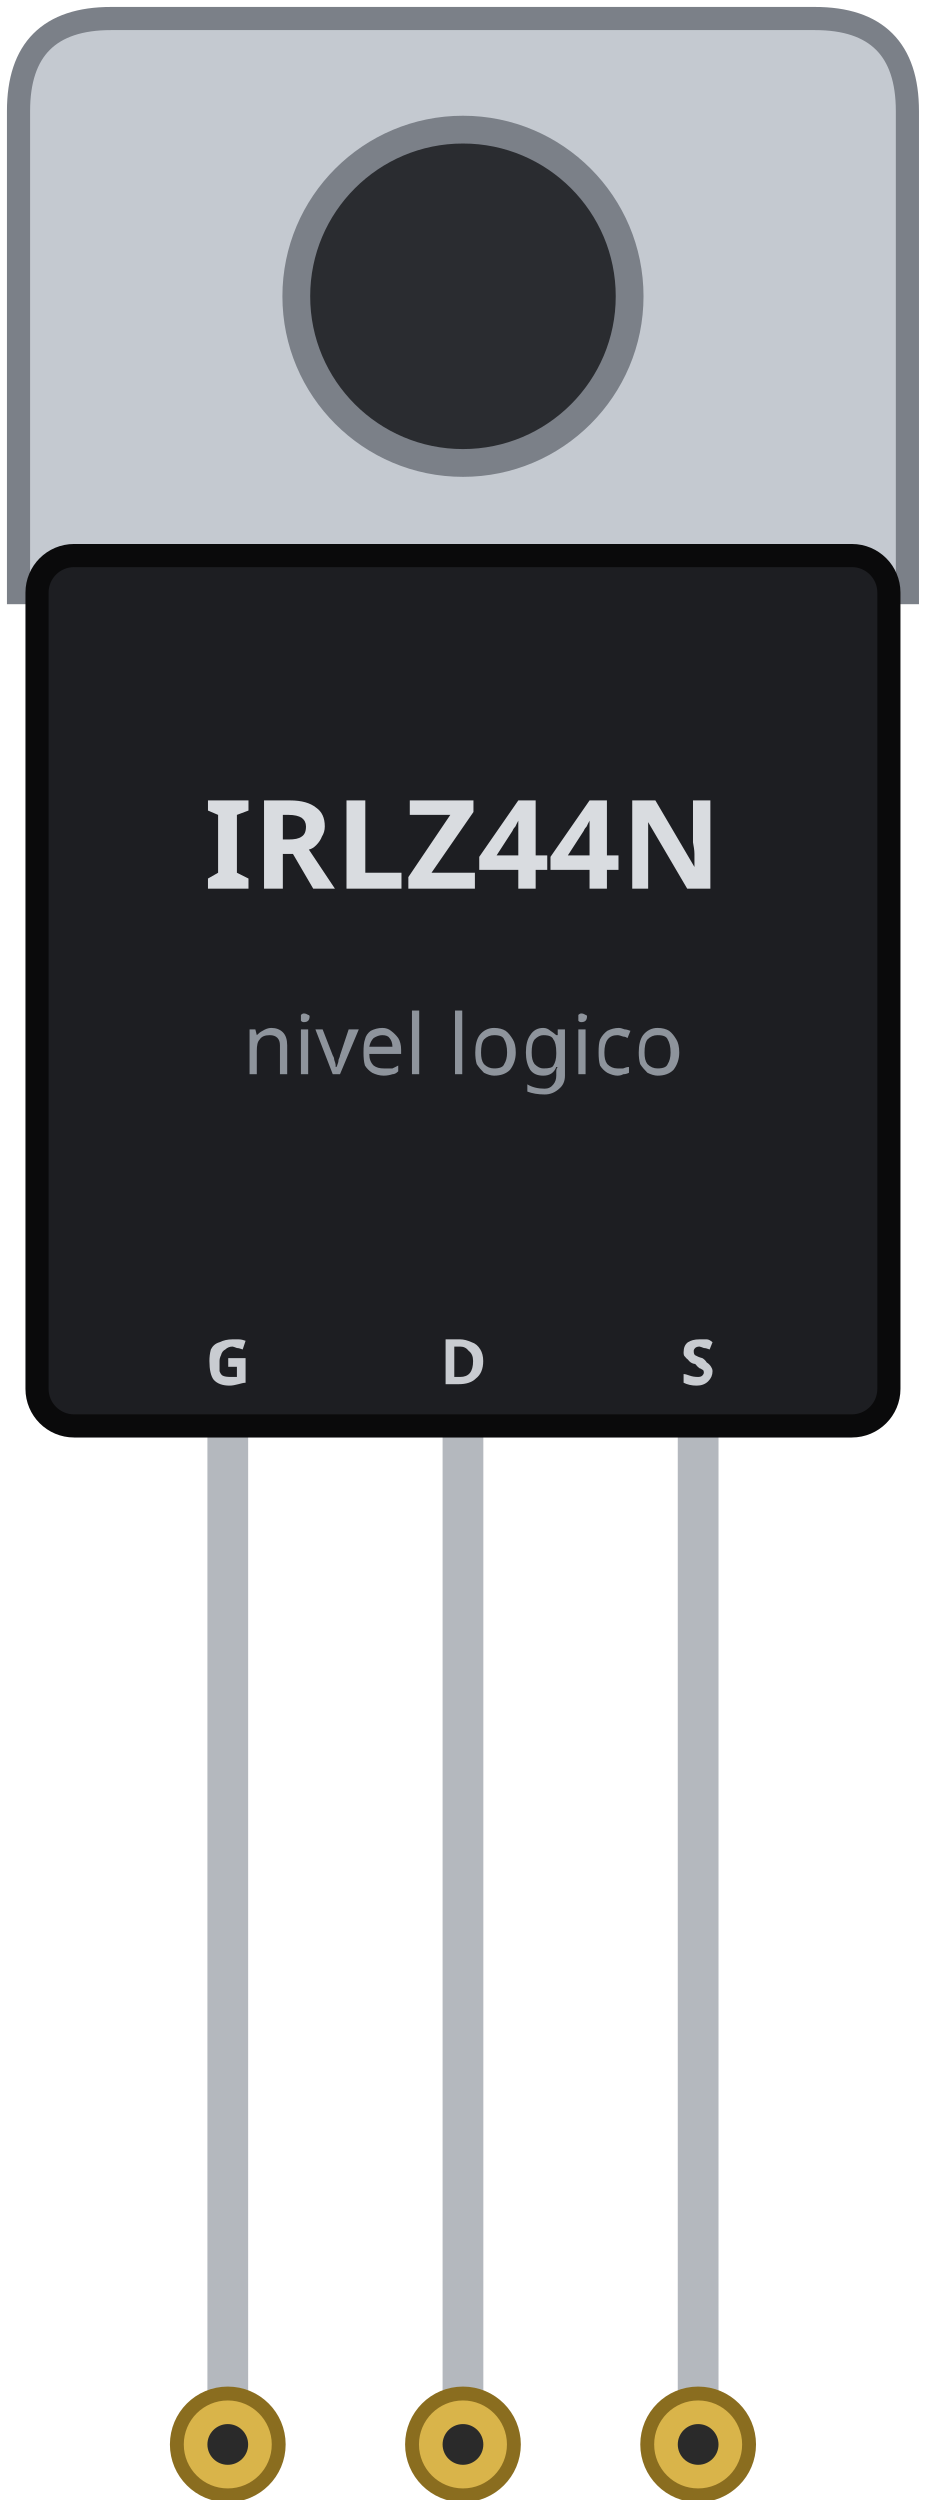
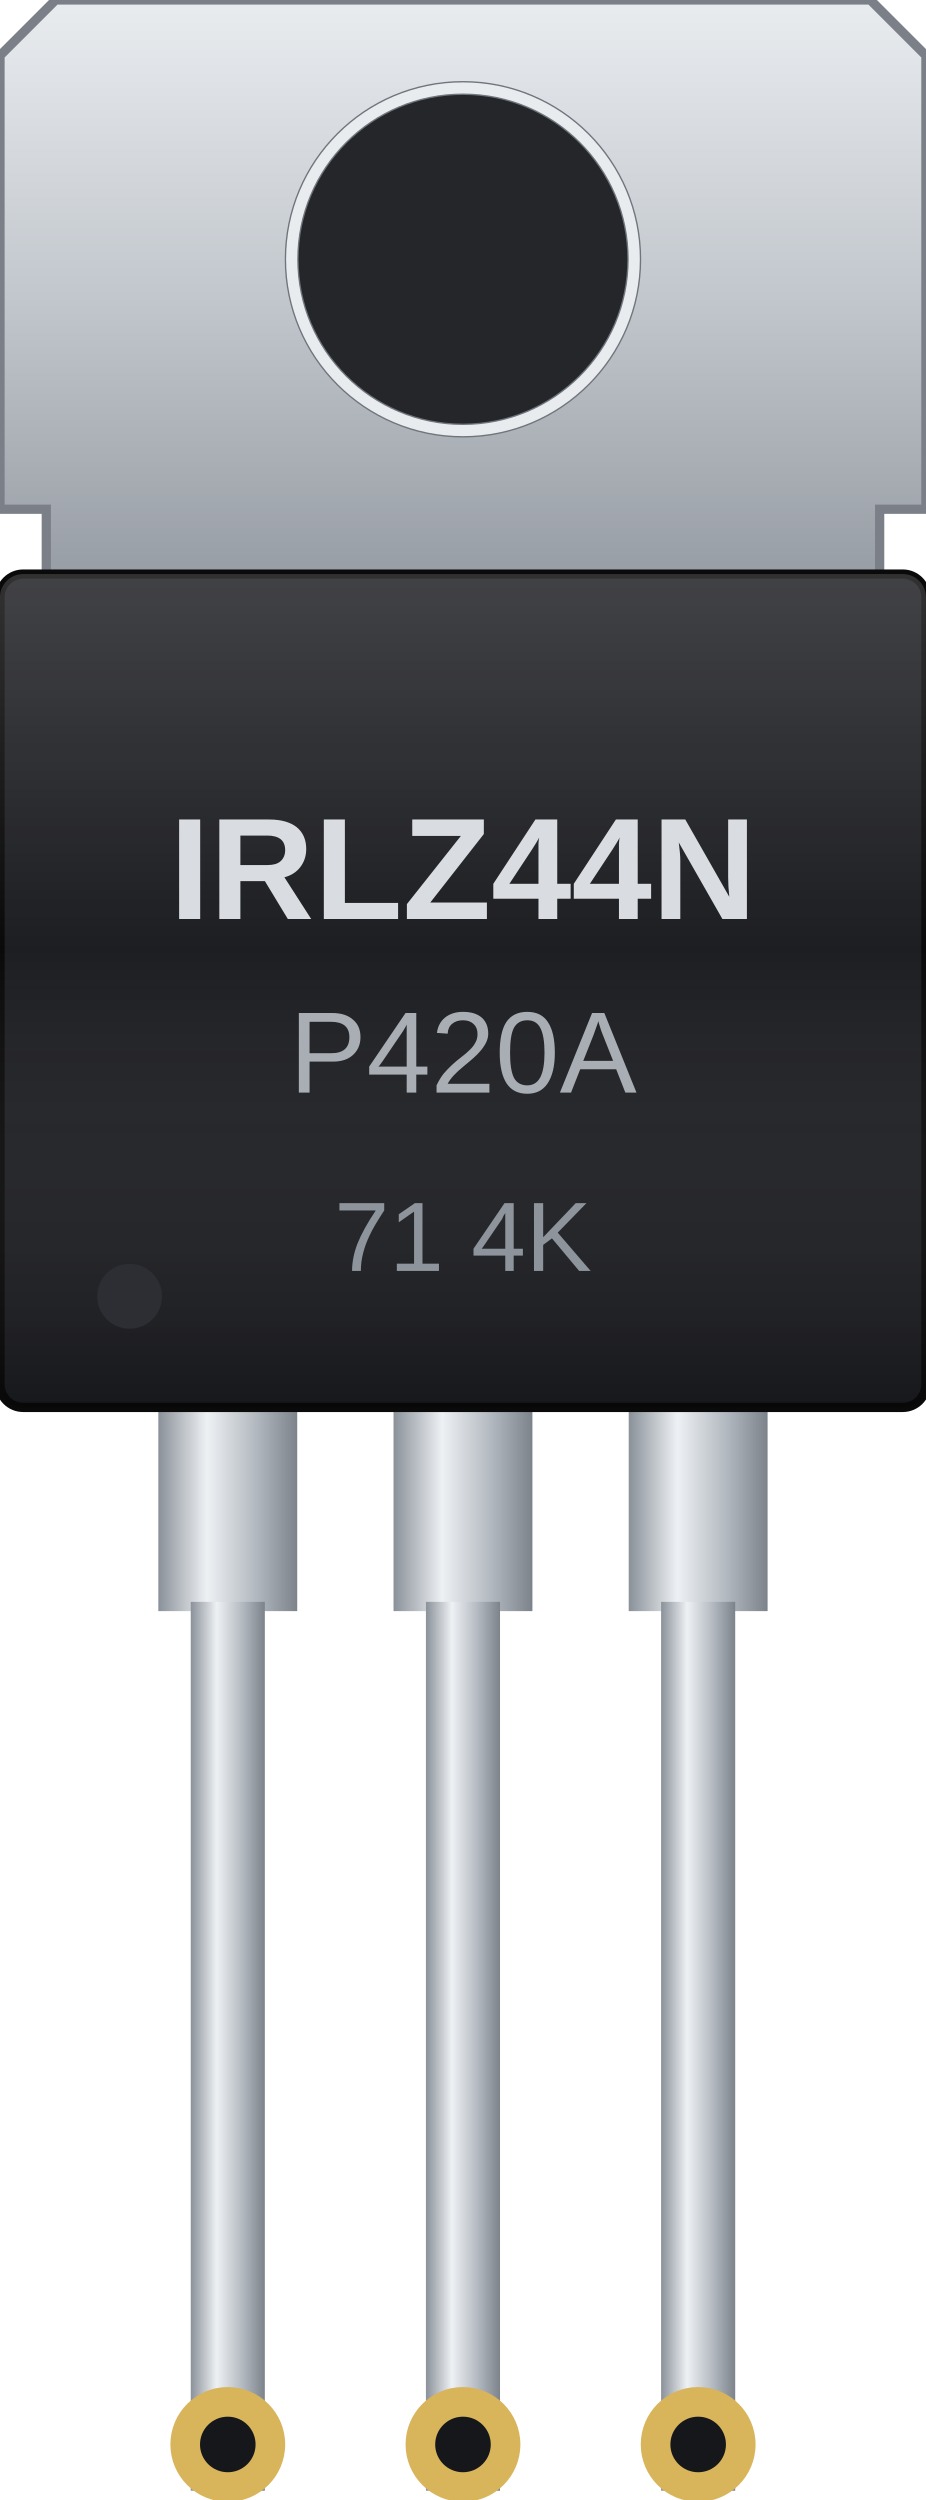
- <svg xmlns="http://www.w3.org/2000/svg" version="1.1" width="10.0mm" height="27.0mm" viewBox="0 0 10.0 27.0">
-   <path d="M0.2 1.2 Q0.2 0.2 1.2 0.2 H8.8 Q9.8 0.2 9.8 1.2 V6.4 H0.2 Z" fill="#c4c9d0" stroke="#7b8088" stroke-width="0.25" />
-   <circle cx="5.0" cy="3.2" r="1.8" fill="#2a2c30" stroke="#7b8088" stroke-width="0.3" />
-   <rect x="2.24" y="15.00" width="0.44" height="11.40" fill="#b4b8be" />
-   <rect x="4.78" y="15.00" width="0.44" height="11.40" fill="#b4b8be" />
-   <rect x="7.32" y="15.00" width="0.44" height="11.40" fill="#b4b8be" />
-   <rect x="0.4" y="6.0" width="9.2" height="9.4" rx="0.4" fill="#1d1e22" stroke="#0a0a0b" stroke-width="0.25" />
-   <text x="5.00" y="9.60" fill="#d9dce0" font-size="1.35px" text-anchor="middle" font-family="Verdana" font-weight="bold">IRLZ44N</text>
-   <text x="5.00" y="11.60" fill="#8e949c" font-size="0.9px" text-anchor="middle" font-family="Verdana" font-weight="normal">nivel logico</text>
-   <text x="2.46" y="14.95" fill="#c9ccd1" font-size="0.68px" text-anchor="middle" font-family="Verdana" font-weight="bold">G</text>
-   <circle cx="2.46" cy="26.40" r="0.55" fill="#d9b44a" stroke="#8a6d1f" stroke-width="0.15" />
-   <circle cx="2.46" cy="26.40" r="0.22" fill="#2a2a2a" />
-   <text x="5.00" y="14.95" fill="#c9ccd1" font-size="0.68px" text-anchor="middle" font-family="Verdana" font-weight="bold">D</text>
-   <circle cx="5.00" cy="26.40" r="0.55" fill="#d9b44a" stroke="#8a6d1f" stroke-width="0.15" />
-   <circle cx="5.00" cy="26.40" r="0.22" fill="#2a2a2a" />
-   <text x="7.54" y="14.95" fill="#c9ccd1" font-size="0.68px" text-anchor="middle" font-family="Verdana" font-weight="bold">S</text>
-   <circle cx="7.54" cy="26.40" r="0.55" fill="#d9b44a" stroke="#8a6d1f" stroke-width="0.15" />
-   <circle cx="7.54" cy="26.40" r="0.22" fill="#2a2a2a" />
+ <svg xmlns="http://www.w3.org/2000/svg" version="1.1" width="37.795px" height="102.047px" viewBox="0 0 37.795 102.047">
+   <defs>
+     <linearGradient id="luz" x1="0" y1="0" x2="0" y2="1">
+       <stop offset="0" stop-color="#ffffff" stop-opacity="0.16" />
+       <stop offset="0.45" stop-color="#ffffff" stop-opacity="0" />
+       <stop offset="1" stop-color="#000000" stop-opacity="0.22" />
+     </linearGradient>
+     <linearGradient id="metal" x1="0" y1="0" x2="0" y2="1">
+       <stop offset="0" stop-color="#f4f6f8" />
+       <stop offset="0.5" stop-color="#b9bfc6" />
+       <stop offset="1" stop-color="#868d95" />
+     </linearGradient>
+     <linearGradient id="metal-h" x1="0" y1="0" x2="1" y2="0">
+       <stop offset="0" stop-color="#8a9199" />
+       <stop offset="0.35" stop-color="#eef1f4" />
+       <stop offset="0.7" stop-color="#b3b9c0" />
+       <stop offset="1" stop-color="#7c838b" />
+     </linearGradient>
+     <radialGradient id="lata" cx="0.4" cy="0.38" r="0.66">
+       <stop offset="0" stop-color="#f6f8fa" />
+       <stop offset="0.6" stop-color="#c3c9cf" />
+       <stop offset="1" stop-color="#8c939b" />
+     </radialGradient>
+     <linearGradient id="plastico" x1="0" y1="0" x2="0" y2="1">
+       <stop offset="0" stop-color="#3a3c40" />
+       <stop offset="1" stop-color="#16171a" />
+     </linearGradient>
+     <linearGradient id="ouro" x1="0" y1="0" x2="0" y2="1">
+       <stop offset="0" stop-color="#f4dc8c" />
+       <stop offset="1" stop-color="#b88a2c" />
+     </linearGradient>
+     <linearGradient id="niquel" x1="0" y1="0" x2="0" y2="1">
+       <stop offset="0" stop-color="#e9ecef" />
+       <stop offset="0.5" stop-color="#c2c7cd" />
+       <stop offset="1" stop-color="#959ba2" />
+     </linearGradient>
+   </defs>
+   <path d="M2.268 0 L35.528 0 L37.795 2.268 L37.795 20.787 L35.906 20.787 L35.906 24.189 L1.89 24.189 L1.89 20.787 L0 20.787 L0 2.268 Z" fill="url(#niquel)" stroke="#7b8088" stroke-width="0.378" />
+   <circle cx="18.898" cy="10.583" r="6.992" fill="#24262a" stroke="#6f757c" stroke-width="0.567" />
+   <circle cx="18.898" cy="10.583" r="6.992" fill="none" stroke="#e9ecef" stroke-width="0.454" />
+   <rect x="6.463" y="57.449" width="5.669" height="8.315" fill="url(#metal-h)" />
+   <rect x="7.786" y="65.386" width="3.024" height="36.283" fill="url(#metal-h)" />
+   <rect x="16.063" y="57.449" width="5.669" height="8.315" fill="url(#metal-h)" />
+   <rect x="17.386" y="65.386" width="3.024" height="36.283" fill="url(#metal-h)" />
+   <rect x="25.663" y="57.449" width="5.669" height="8.315" fill="url(#metal-h)" />
+   <rect x="26.986" y="65.386" width="3.024" height="36.283" fill="url(#metal-h)" />
+   <rect x="0" y="23.433" width="37.795" height="34.016" rx="0.945" fill="#1d1e22" stroke="#0a0a0b" stroke-width="0.378" />
+   <rect x="0" y="23.433" width="37.795" height="34.016" rx="0.945" fill="url(#luz)" />
+   <text transform="translate(18.898 35.15) rotate(0)" x="0" y="2.362" font-family="Arial" font-weight="bold" font-size="5.906" fill="#d9dce0" text-anchor="middle">IRLZ44N</text>
+   <text transform="translate(18.898 42.709) rotate(0)" x="0" y="1.89" font-family="Arial" font-weight="normal" font-size="4.724" fill="#a9aeb5" text-anchor="middle">P420A</text>
+   <text transform="translate(18.898 50.268) rotate(0)" x="0" y="1.606" font-family="Arial" font-weight="normal" font-size="4.016" fill="#8e949c" text-anchor="middle">71 4K</text>
+   <circle cx="5.291" cy="52.913" r="1.323" fill="#2c2e33" />
+   <circle cx="9.298" cy="99.78" r="2.343" fill="#d8b45a" />
+   <circle cx="9.298" cy="99.78" r="1.134" fill="#15171b" />
+   <circle cx="18.898" cy="99.78" r="2.343" fill="#d8b45a" />
+   <circle cx="18.898" cy="99.78" r="1.134" fill="#15171b" />
+   <circle cx="28.498" cy="99.78" r="2.343" fill="#d8b45a" />
+   <circle cx="28.498" cy="99.78" r="1.134" fill="#15171b" />
</svg>
